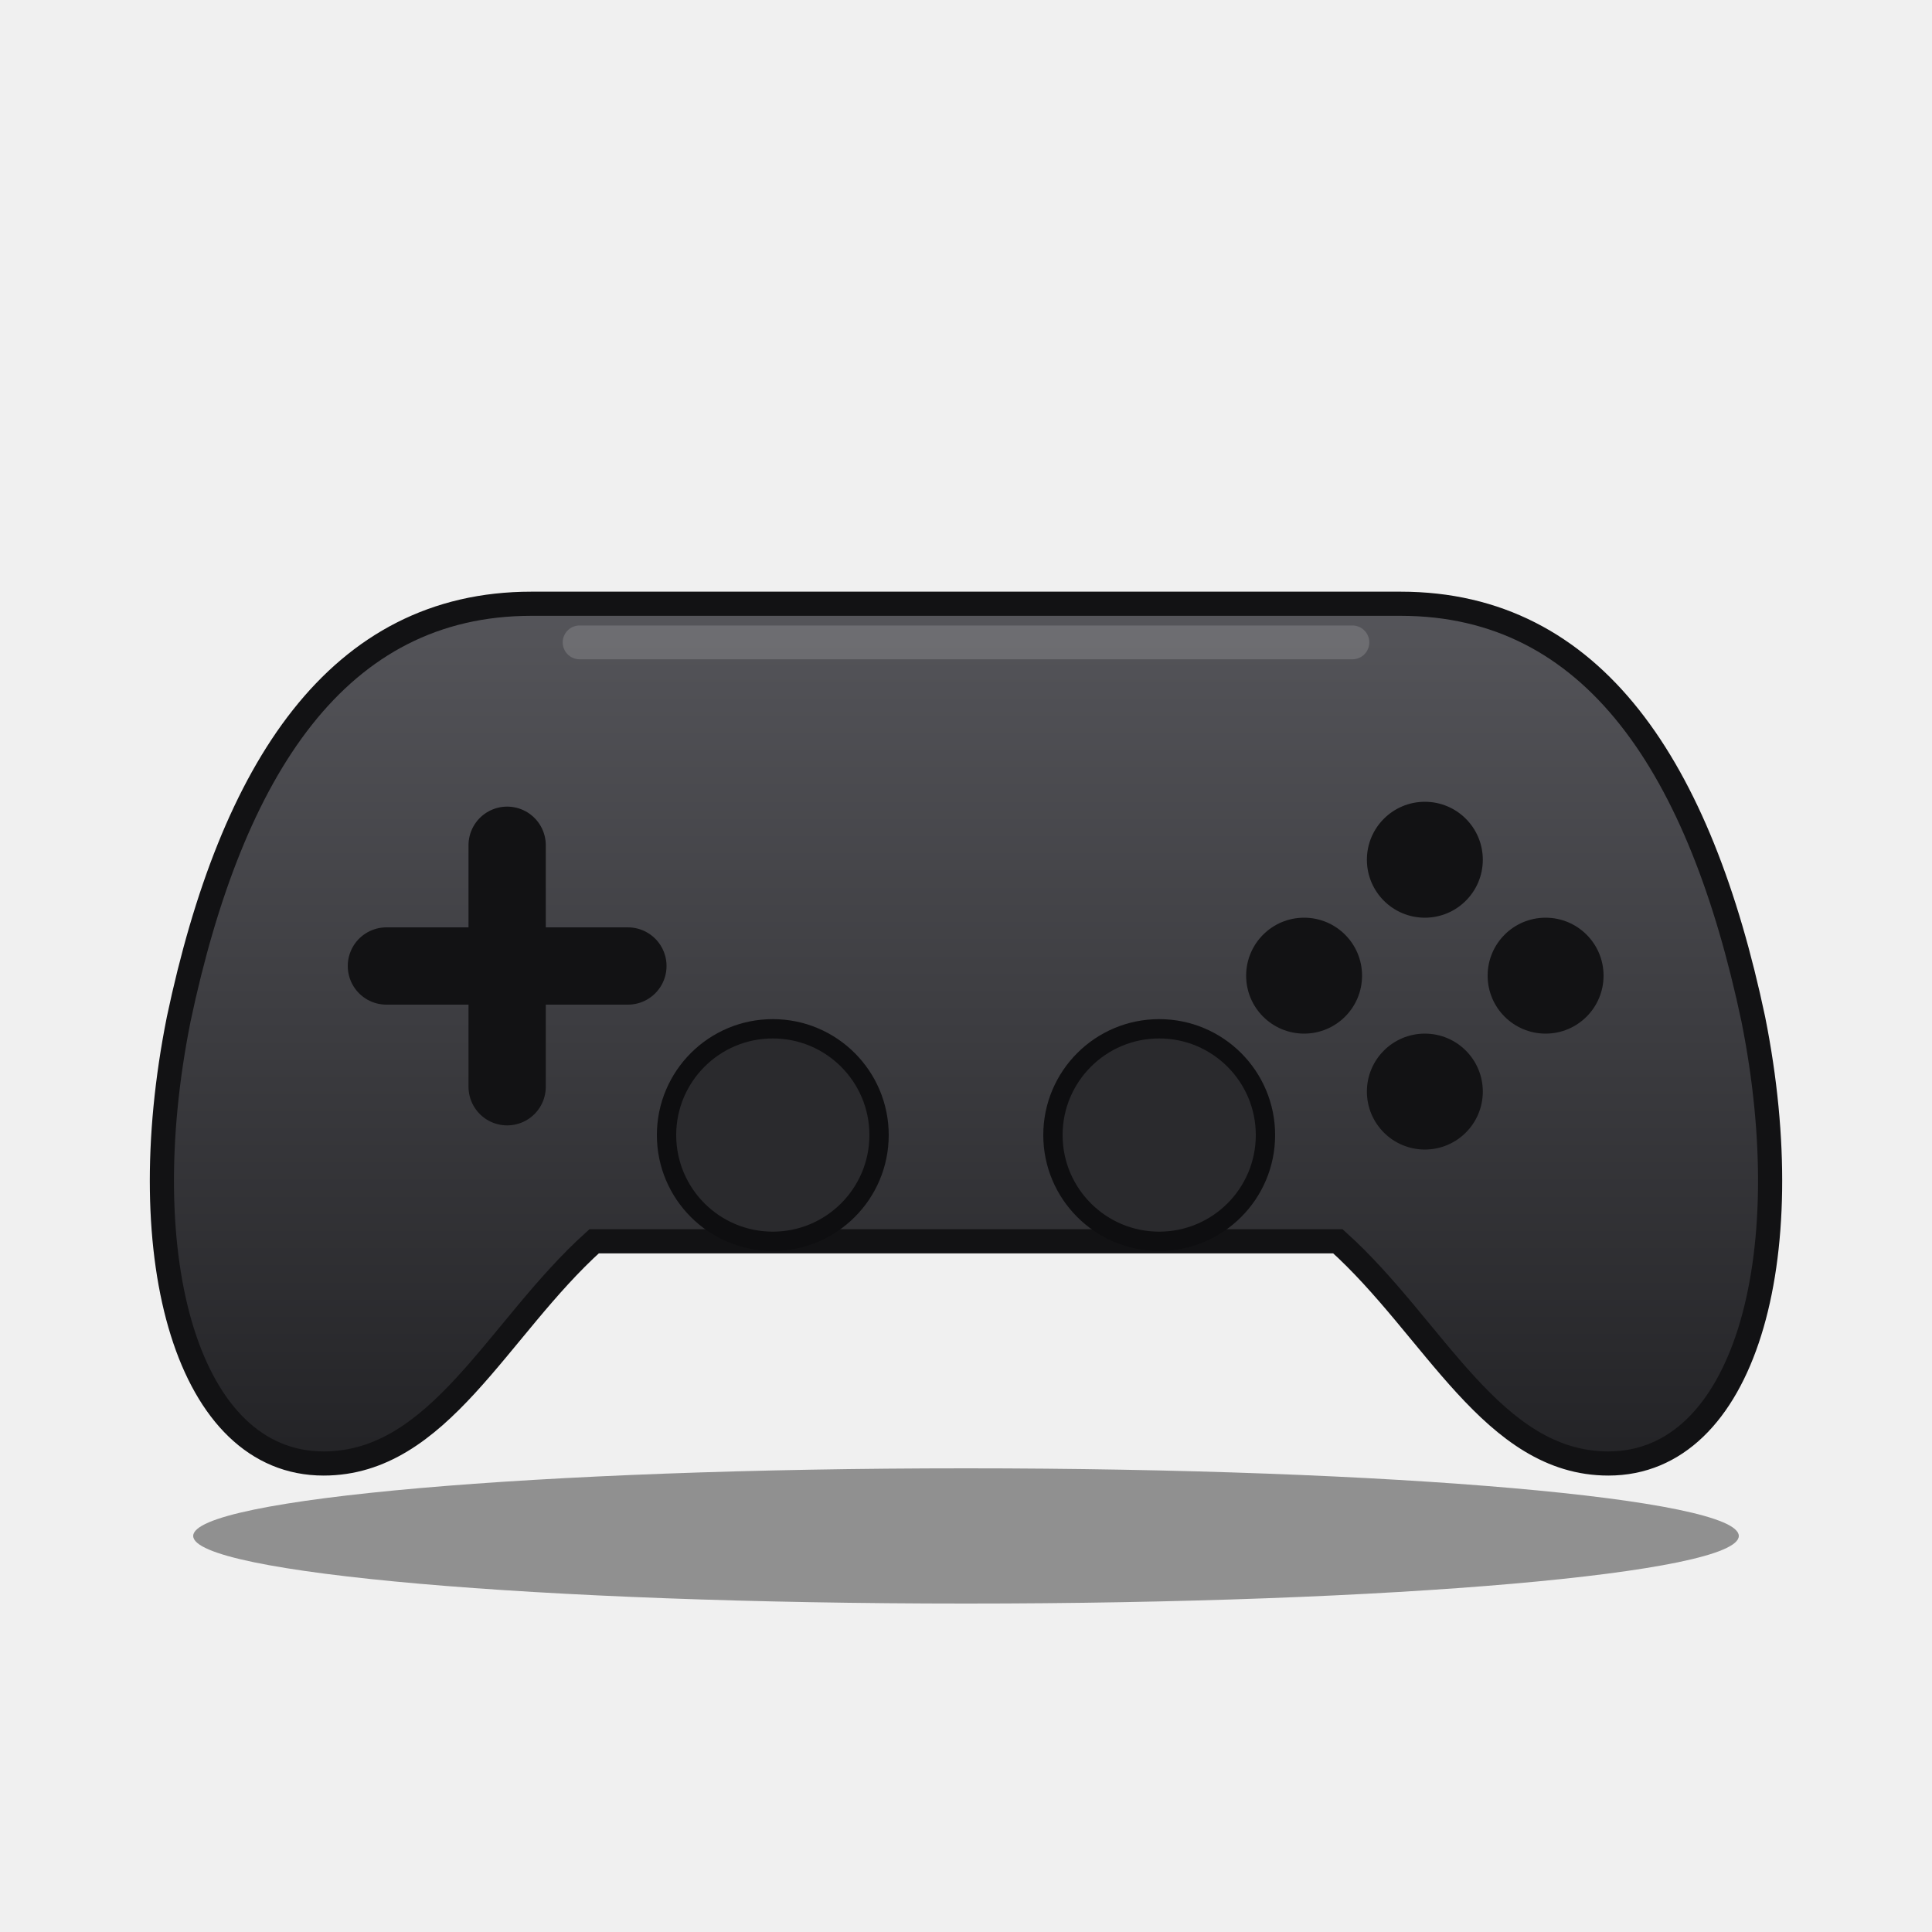
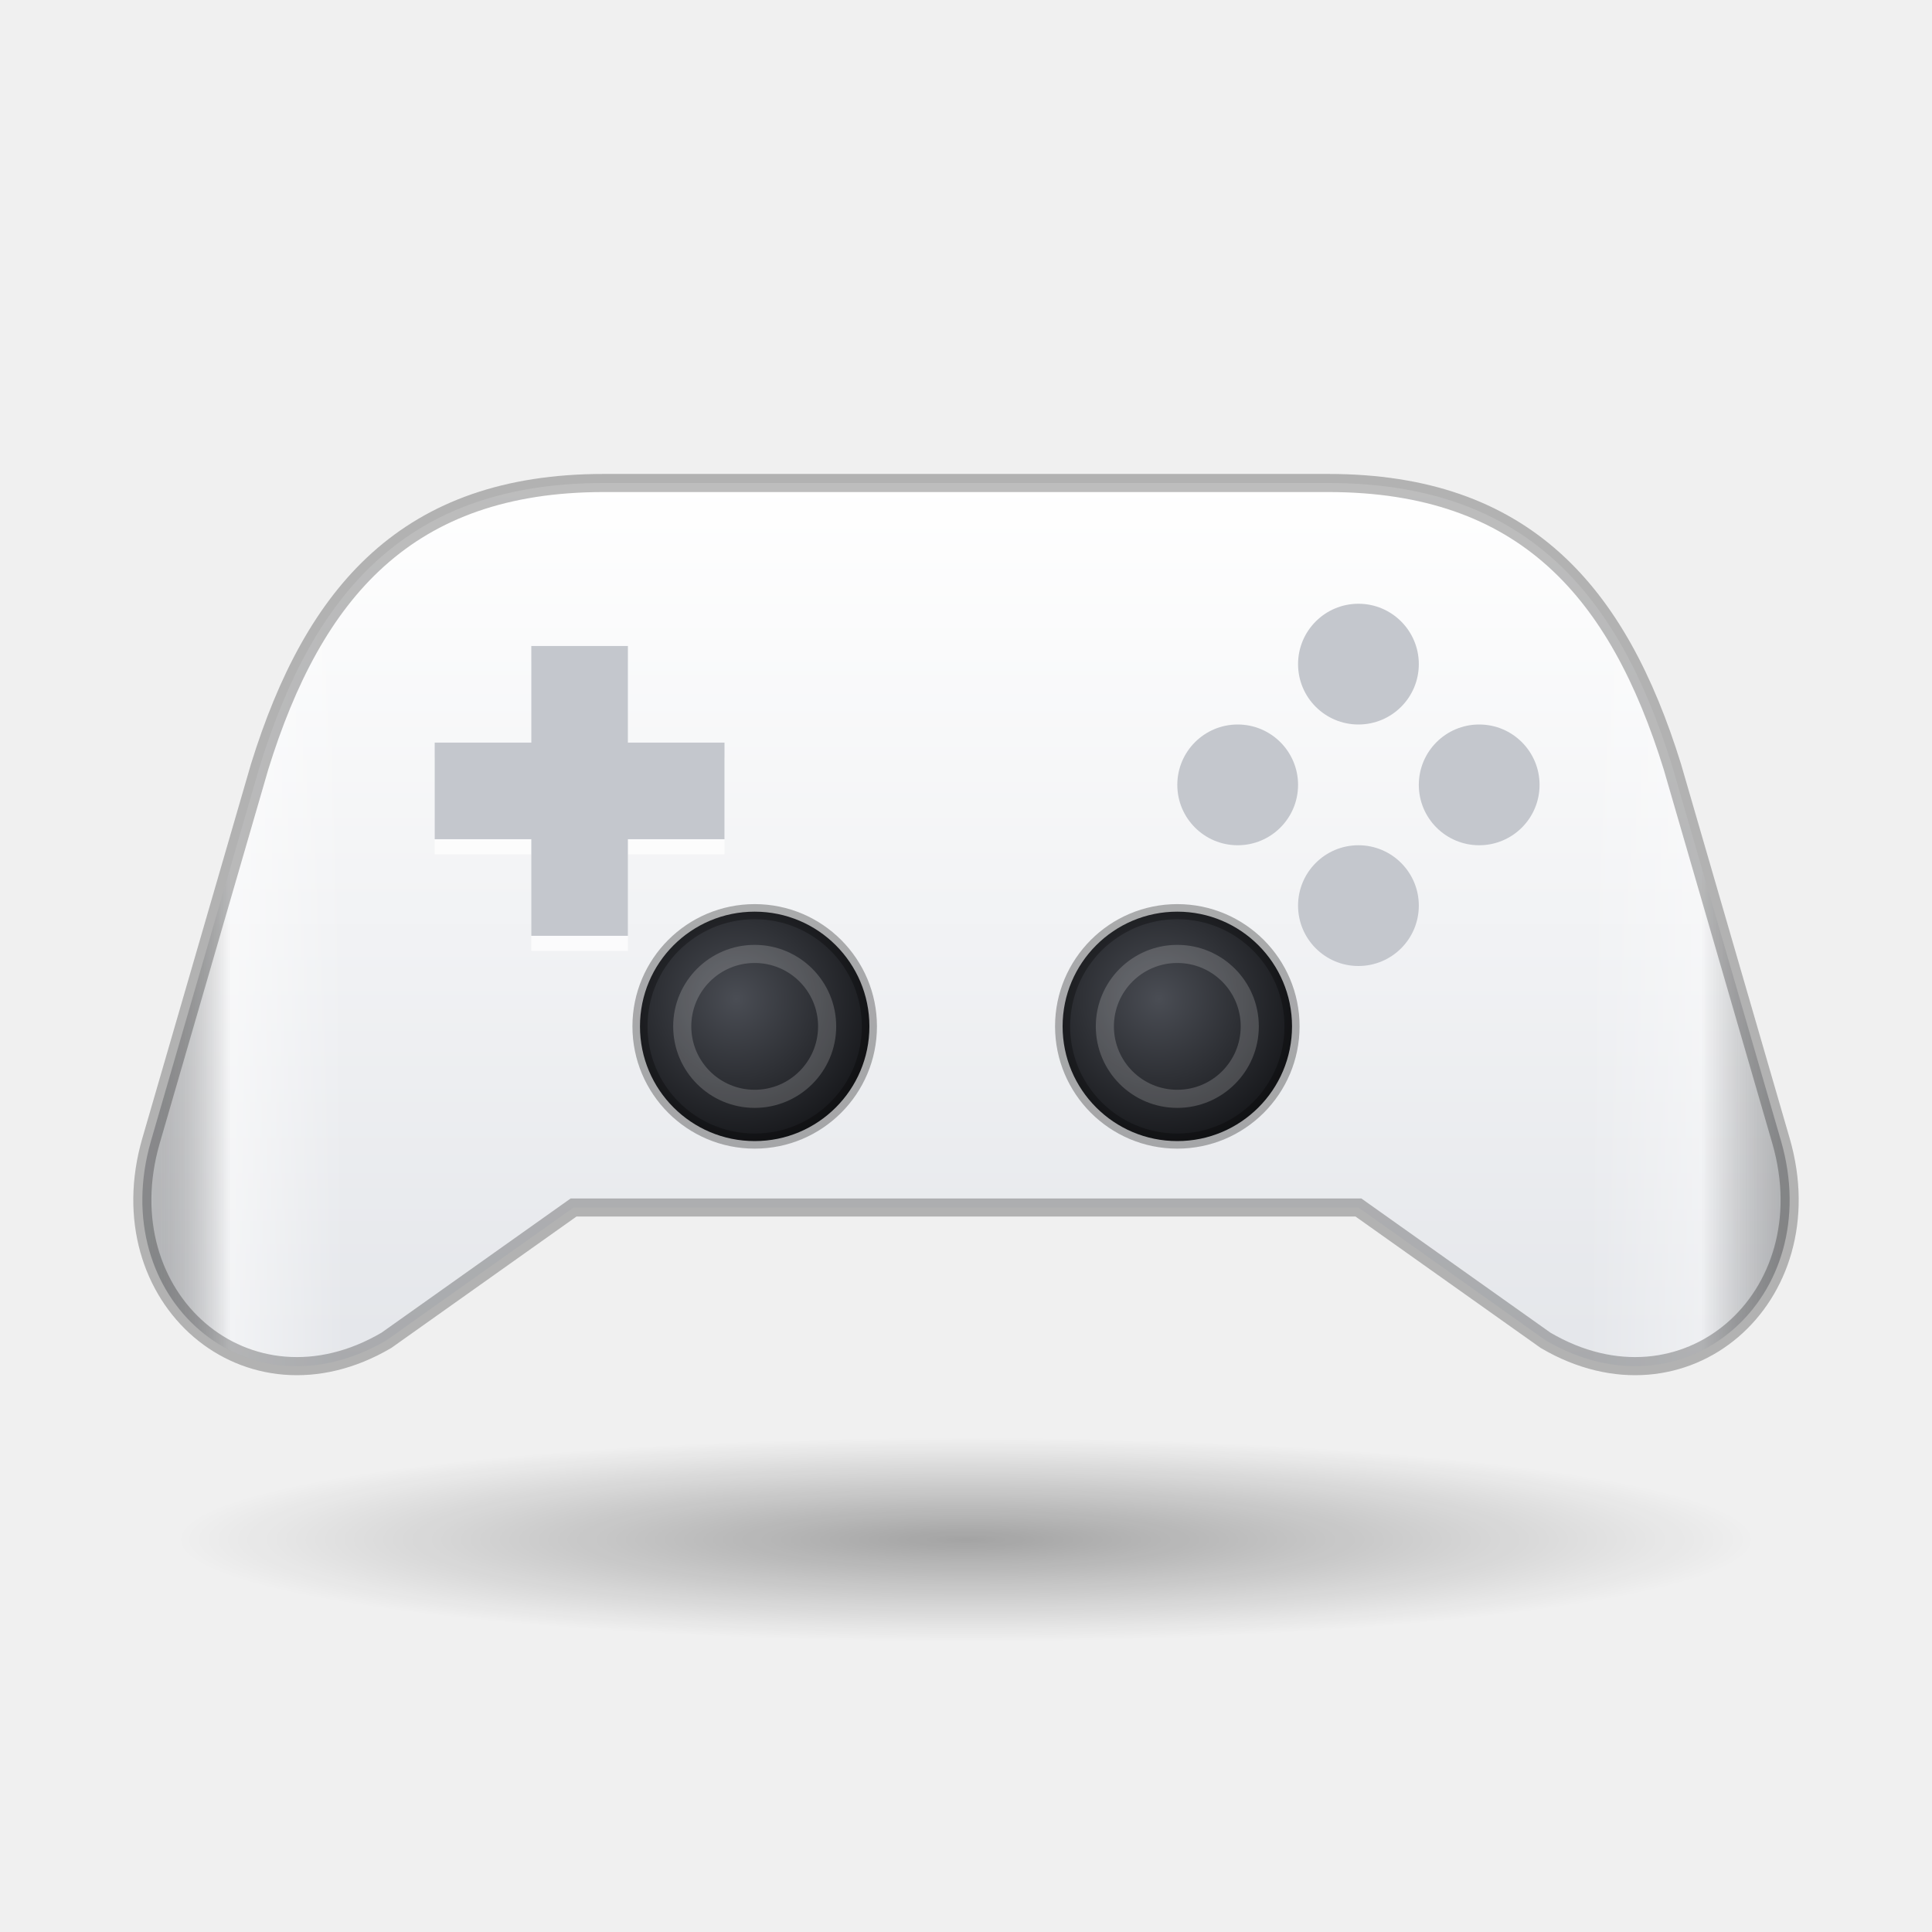
- <svg xmlns="http://www.w3.org/2000/svg" width="128" height="128" viewBox="0 0 40 40">
-   <svg y="4" width="40" height="32" viewBox="0 0 40 32">
-     <defs>
-       <linearGradient id="body" x1="0" y1="0" x2="0" y2="1">
-         <stop offset="0" stop-color="#55555a" />
-         <stop offset="1" stop-color="#232326" />
-       </linearGradient>
-     </defs>
-     <ellipse cx="20" cy="27.8" rx="16" ry="1.4" fill="#000000" fill-opacity="0.4" />
-     <path d="M11 8.5h18c4 0 6.2 3.4 7.3 8.6 1 5-.2 9.2-3 9.2-2.4 0-3.6-2.8-5.6-4.6h-15.4c-2 1.8-3.2 4.6-5.6 4.6-2.8 0-4-4.2-3-9.2C4.8 11.9 7 8.5 11 8.5z" fill="url(#body)" stroke="#121214" stroke-width="0.5" />
-     <path d="M10.5 13.5v5M8 16h5" stroke="#121214" stroke-width="1.6" stroke-linecap="round" />
-     <circle cx="29.5" cy="13.8" r="1.2" fill="#121214" />
-     <circle cx="32" cy="16.2" r="1.2" fill="#121214" />
-     <circle cx="27" cy="16.2" r="1.2" fill="#121214" />
-     <circle cx="29.5" cy="18.6" r="1.2" fill="#121214" />
-     <circle cx="16" cy="19.5" r="2.2" fill="#2a2a2d" stroke="#0e0e10" stroke-width="0.4" />
-     <circle cx="24" cy="19.5" r="2.2" fill="#2a2a2d" stroke="#0e0e10" stroke-width="0.4" />
-     <path d="M12 9.3h16" stroke="#ffffff" stroke-opacity="0.15" stroke-width="0.7" stroke-linecap="round" />
-   </svg>
+ <svg xmlns="http://www.w3.org/2000/svg" width="128" height="128" viewBox="0 0 64 64">
+   <defs>
+     <linearGradient id="alu" x1="0" y1="0" x2="0" y2="1">
+       <stop offset="0" stop-color="#f2f3f5" />
+       <stop offset=".55" stop-color="#d3d5d9" />
+       <stop offset="1" stop-color="#b3b5ba" />
+     </linearGradient>
+     <linearGradient id="alu-dark" x1="0" y1="0" x2="0" y2="1">
+       <stop offset="0" stop-color="#d6d8dc" />
+       <stop offset="1" stop-color="#9c9ea3" />
+     </linearGradient>
+     <linearGradient id="side" x1="0" y1="0" x2="1" y2="0">
+       <stop offset="0" stop-color="#000000" stop-opacity=".22" />
+       <stop offset=".05" stop-color="#ffffff" stop-opacity=".5" />
+       <stop offset=".12" stop-color="#ffffff" stop-opacity="0" />
+       <stop offset=".88" stop-color="#ffffff" stop-opacity="0" />
+       <stop offset=".95" stop-color="#ffffff" stop-opacity=".35" />
+       <stop offset="1" stop-color="#000000" stop-opacity=".24" />
+     </linearGradient>
+     <linearGradient id="lip" x1="0" y1="0" x2="0" y2="1">
+       <stop offset="0" stop-color="#c4c6cb" />
+       <stop offset="1" stop-color="#8c8e93" />
+     </linearGradient>
+     <linearGradient id="lip-white" x1="0" y1="0" x2="0" y2="1">
+       <stop offset="0" stop-color="#e2e4e8" />
+       <stop offset="1" stop-color="#c3c6cc" />
+     </linearGradient>
+     <linearGradient id="plastic" x1="0" y1="0" x2="0" y2="1">
+       <stop offset="0" stop-color="#ffffff" />
+       <stop offset="1" stop-color="#e4e6ea" />
+     </linearGradient>
+     <linearGradient id="steel" x1="0" y1="0" x2="1" y2="1">
+       <stop offset="0" stop-color="#e9eaed" />
+       <stop offset=".5" stop-color="#a9abb1" />
+       <stop offset="1" stop-color="#d8d9dd" />
+     </linearGradient>
+     <linearGradient id="glass" x1="0" y1="0" x2="0" y2="1">
+       <stop offset="0" stop-color="#2a2d34" />
+       <stop offset="1" stop-color="#0b0c0f" />
+     </linearGradient>
+     <linearGradient id="wall" x1="0" y1="0" x2="1" y2="1">
+       <stop offset="0" stop-color="#1d6bff" />
+       <stop offset=".5" stop-color="#7a3cff" />
+       <stop offset="1" stop-color="#ff5a7a" />
+     </linearGradient>
+     <linearGradient id="label" x1="0" y1="0" x2="0" y2="1">
+       <stop offset="0" stop-color="#2f80ff" />
+       <stop offset="1" stop-color="#1550d6" />
+     </linearGradient>
+     <linearGradient id="gold" x1="0" y1="0" x2="0" y2="1">
+       <stop offset="0" stop-color="#f1d58a" />
+       <stop offset="1" stop-color="#c39a3c" />
+     </linearGradient>
+     <radialGradient id="cone" cx=".42" cy=".38" r=".7">
+       <stop offset="0" stop-color="#4a4d54" />
+       <stop offset="1" stop-color="#121316" />
+     </radialGradient>
+     <radialGradient id="lens" cx=".4" cy=".35" r=".7">
+       <stop offset="0" stop-color="#3a5fae" />
+       <stop offset=".6" stop-color="#14203d" />
+       <stop offset="1" stop-color="#05070c" />
+     </radialGradient>
+     <radialGradient id="disc" cx=".5" cy=".5" r=".5">
+       <stop offset=".2" stop-color="#f7f8fa" />
+       <stop offset="1" stop-color="#b9bcc3" />
+     </radialGradient>
+     <linearGradient id="sheen" x1="0" y1="0" x2="1" y2="1">
+       <stop offset=".2" stop-color="#ff7ad9" stop-opacity="0" />
+       <stop offset=".38" stop-color="#ff7ad9" stop-opacity=".4" />
+       <stop offset=".52" stop-color="#5fd3ff" stop-opacity=".4" />
+       <stop offset=".66" stop-color="#9dff7a" stop-opacity=".32" />
+       <stop offset=".82" stop-color="#ffe066" stop-opacity="0" />
+     </linearGradient>
+     <radialGradient id="shadow" cx=".5" cy=".5" r=".5">
+       <stop offset="0" stop-color="#000000" stop-opacity=".32" />
+       <stop offset="1" stop-color="#000000" stop-opacity="0" />
+     </radialGradient>
+   </defs>
+   <ellipse cx="32" cy="51" rx="26" ry="3.38" fill="url(#shadow)" />
+   <path d="M20 16h24c6.5 0 9.6 3.6 11.4 9.4l3.6 12.4c1.5 5.2-3.2 9.3-7.8 6.6L45 40H19l-6.2 4.4c-4.6 2.7-9.3-1.4-7.8-6.6l3.6-12.4C10.4 19.6 13.5 16 20 16z" fill="url(#plastic)" />
+   <path d="M20 16h24c6.5 0 9.6 3.6 11.4 9.4l3.6 12.4c1.5 5.2-3.2 9.3-7.8 6.6L45 40H19l-6.2 4.4c-4.6 2.7-9.3-1.4-7.8-6.6l3.6-12.4C10.4 19.6 13.5 16 20 16z" fill="url(#side)" />
+   <path d="M17.6 21.4h3.2v3.2h3.2v3.2h-3.2v3.2h-3.2v-3.2h-3.2v-3.2h3.2z" fill="#ffffff" fill-opacity=".7" transform="translate(0 .5)" />
+   <path d="M17.6 21.4h3.2v3.2h3.2v3.2h-3.2v3.2h-3.2v-3.2h-3.2v-3.2h3.2z" fill="#c4c7cd" />
+   <circle cx="45" cy="22" r="2" fill="#c4c7cd" />
+   <circle cx="49" cy="26" r="2" fill="#c4c7cd" />
+   <circle cx="45" cy="30" r="2" fill="#c4c7cd" />
+   <circle cx="41" cy="26" r="2" fill="#c4c7cd" />
+   <circle cx="25" cy="34" r="3.8" fill="url(#cone)" stroke="#000000" stroke-opacity=".3" stroke-width=".5" />
+   <circle cx="25" cy="34" r="2.4" fill="none" stroke="#ffffff" stroke-opacity=".18" stroke-width=".6" />
+   <circle cx="39" cy="34" r="3.8" fill="url(#cone)" stroke="#000000" stroke-opacity=".3" stroke-width=".5" />
+   <circle cx="39" cy="34" r="2.4" fill="none" stroke="#ffffff" stroke-opacity=".18" stroke-width=".6" />
+   <path d="M20 16h24c6.5 0 9.6 3.6 11.4 9.4l3.6 12.4c1.5 5.2-3.2 9.3-7.8 6.6L45 40H19l-6.2 4.4c-4.6 2.7-9.3-1.4-7.8-6.6l3.6-12.4C10.4 19.6 13.5 16 20 16z" fill="none" stroke="#000000" stroke-opacity=".26" stroke-width=".6" />
</svg>
